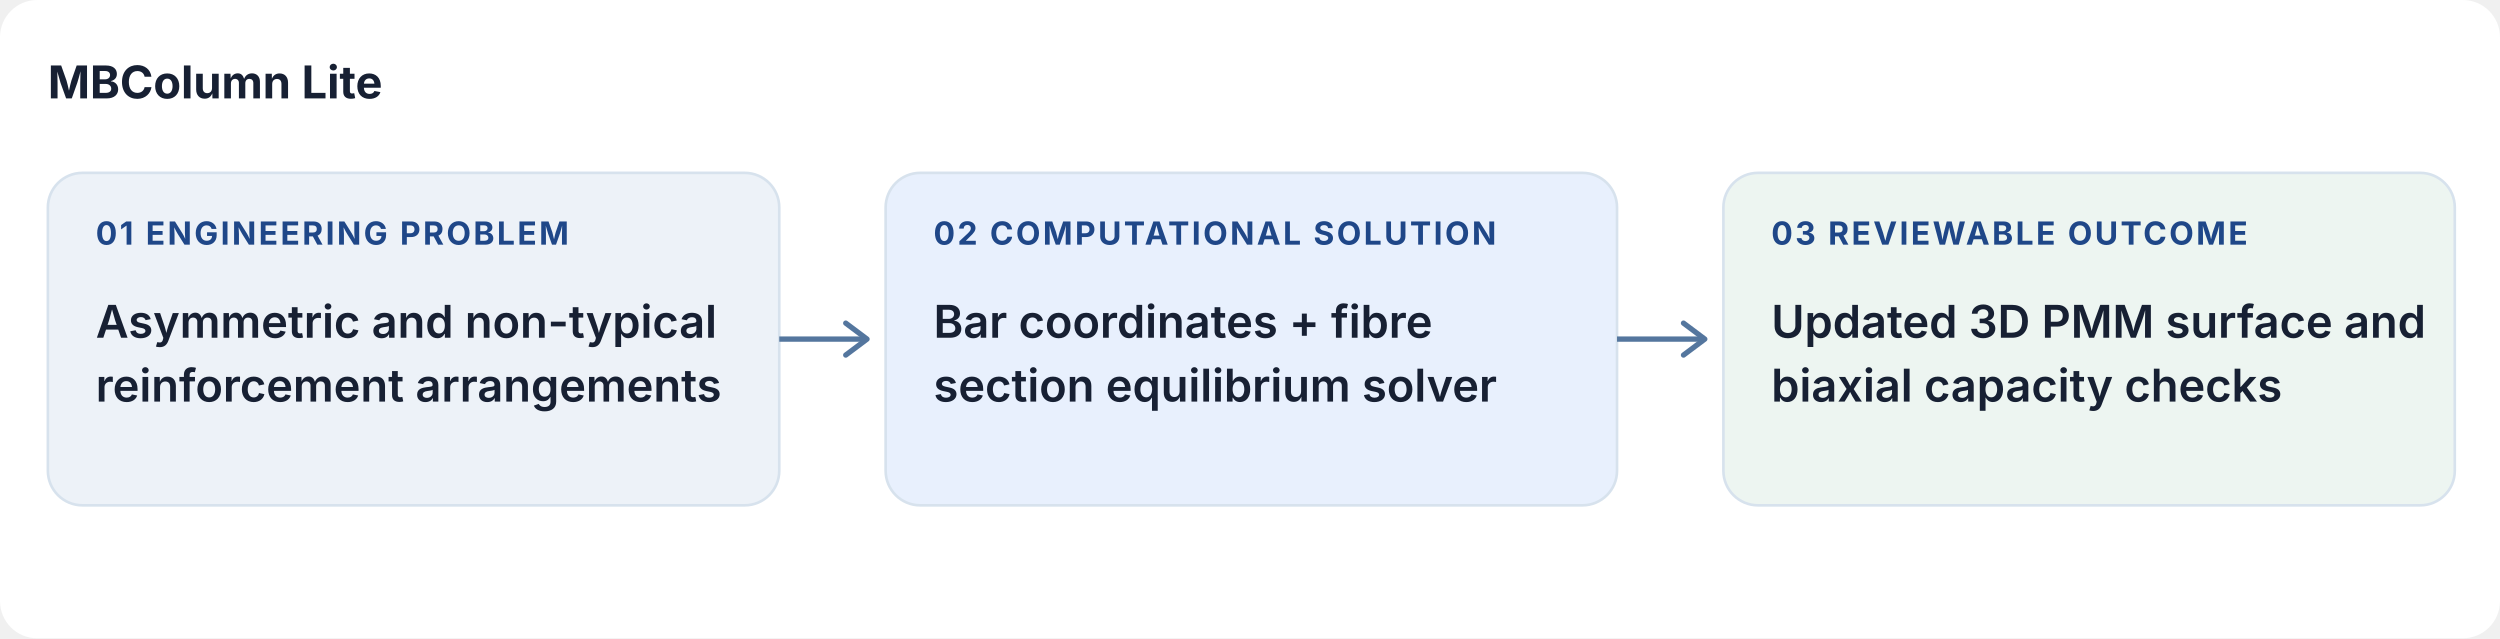
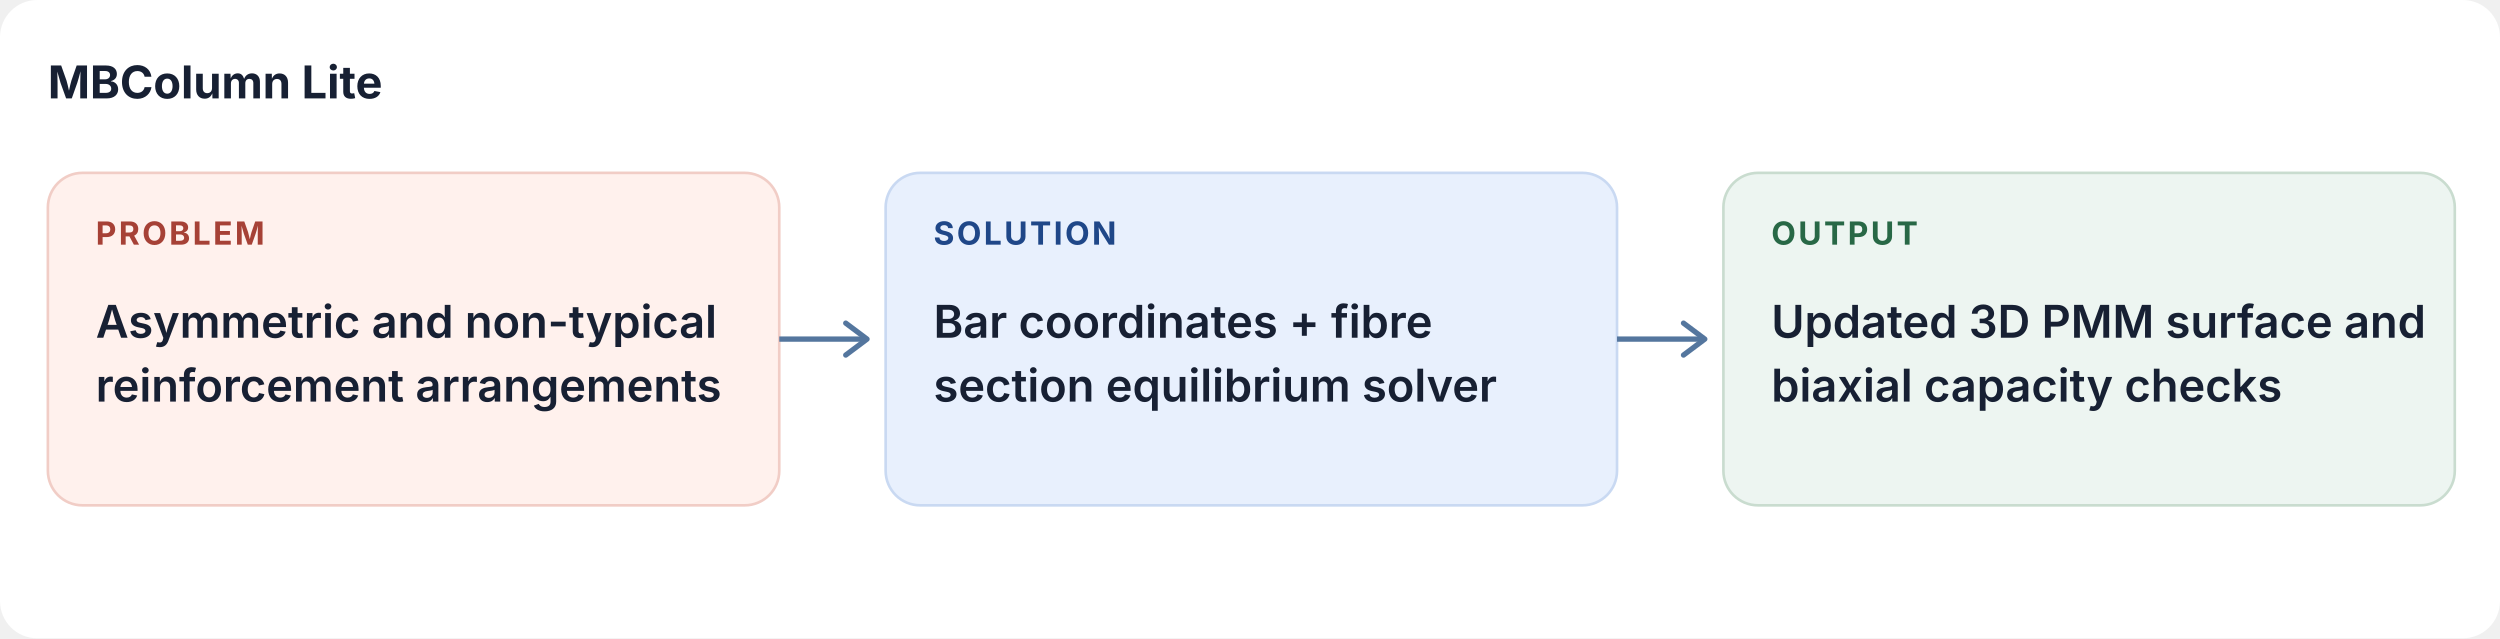
<svg xmlns="http://www.w3.org/2000/svg" viewBox="0 0 940 240" role="img" aria-labelledby="title desc">
  <rect width="940" height="240" rx="14" fill="#FFFFFF" />
  <text x="18" y="37" font-family="Inter,Segoe UI,Arial,sans-serif" font-size="17" font-weight="700" fill="#172033">MBColumn Lite</text>
-   <rect x="18" y="65" width="275" height="125" rx="13" fill="#EDF2F8" stroke="#D7E2ED" />
-   <text x="36" y="92" font-family="Inter,Segoe UI,Arial,sans-serif" font-size="12" font-weight="700" letter-spacing=".9" fill="#1F4788">01  ENGINEERING PROBLEM</text>
+   <rect x="18" y="65" width="275" height="125" rx="13" fill="#FFF1ED" stroke="#F1CDC6" />
+   <text x="36" y="92" font-family="Inter,Segoe UI,Arial,sans-serif" font-size="12" font-weight="700" letter-spacing=".9" fill="#A64136">PROBLEM</text>
  <text x="36" y="127" font-family="Inter,Segoe UI,Arial,sans-serif" font-size="17" font-weight="600" fill="#172033">Asymmetric and non-typical</text>
  <text x="36" y="151" font-family="Inter,Segoe UI,Arial,sans-serif" font-size="17" font-weight="600" fill="#172033">reinforcement arrangements</text>
-   <rect x="333" y="65" width="275" height="125" rx="13" fill="#E8F0FD" stroke="#D7E2ED" />
-   <text x="351" y="92" font-family="Inter,Segoe UI,Arial,sans-serif" font-size="12" font-weight="700" letter-spacing=".9" fill="#1F4788">02  COMPUTATIONAL SOLUTION</text>
+   <rect x="333" y="65" width="275" height="125" rx="13" fill="#E8F0FD" stroke="#C9D9F2" />
+   <text x="351" y="92" font-family="Inter,Segoe UI,Arial,sans-serif" font-size="12" font-weight="700" letter-spacing=".9" fill="#1F4788">SOLUTION</text>
  <text x="351" y="127" font-family="Inter,Segoe UI,Arial,sans-serif" font-size="17" font-weight="600" fill="#172033">Bar coordinates + fibre</text>
  <text x="351" y="151" font-family="Inter,Segoe UI,Arial,sans-serif" font-size="17" font-weight="600" fill="#172033">section equilibrium solver</text>
-   <rect x="648" y="65" width="275" height="125" rx="13" fill="#EDF5F1" stroke="#D7E2ED" />
-   <text x="666" y="92" font-family="Inter,Segoe UI,Arial,sans-serif" font-size="12" font-weight="700" letter-spacing=".9" fill="#1F4788">03  REVIEWABLE OUTCOME</text>
+   <rect x="648" y="65" width="275" height="125" rx="13" fill="#EDF5F1" stroke="#C9DCCF" />
+   <text x="666" y="92" font-family="Inter,Segoe UI,Arial,sans-serif" font-size="12" font-weight="700" letter-spacing=".9" fill="#286846">OUTPUT</text>
  <text x="666" y="127" font-family="Inter,Segoe UI,Arial,sans-serif" font-size="17" font-weight="600" fill="#172033">Updated 3D PMM surface and</text>
  <text x="666" y="151" font-family="Inter,Segoe UI,Arial,sans-serif" font-size="17" font-weight="600" fill="#172033">biaxial capacity checks</text>
  <path d="M293 127.5 h33" stroke="#54769E" stroke-width="2" fill="none" />
  <path d="M318 121.5 l8 6 -8 6" stroke="#54769E" stroke-width="2" fill="none" stroke-linecap="round" stroke-linejoin="round" />
  <path d="M608 127.5 h33" stroke="#54769E" stroke-width="2" fill="none" />
  <path d="M633 121.5 l8 6 -8 6" stroke="#54769E" stroke-width="2" fill="none" stroke-linecap="round" stroke-linejoin="round" />
</svg>
